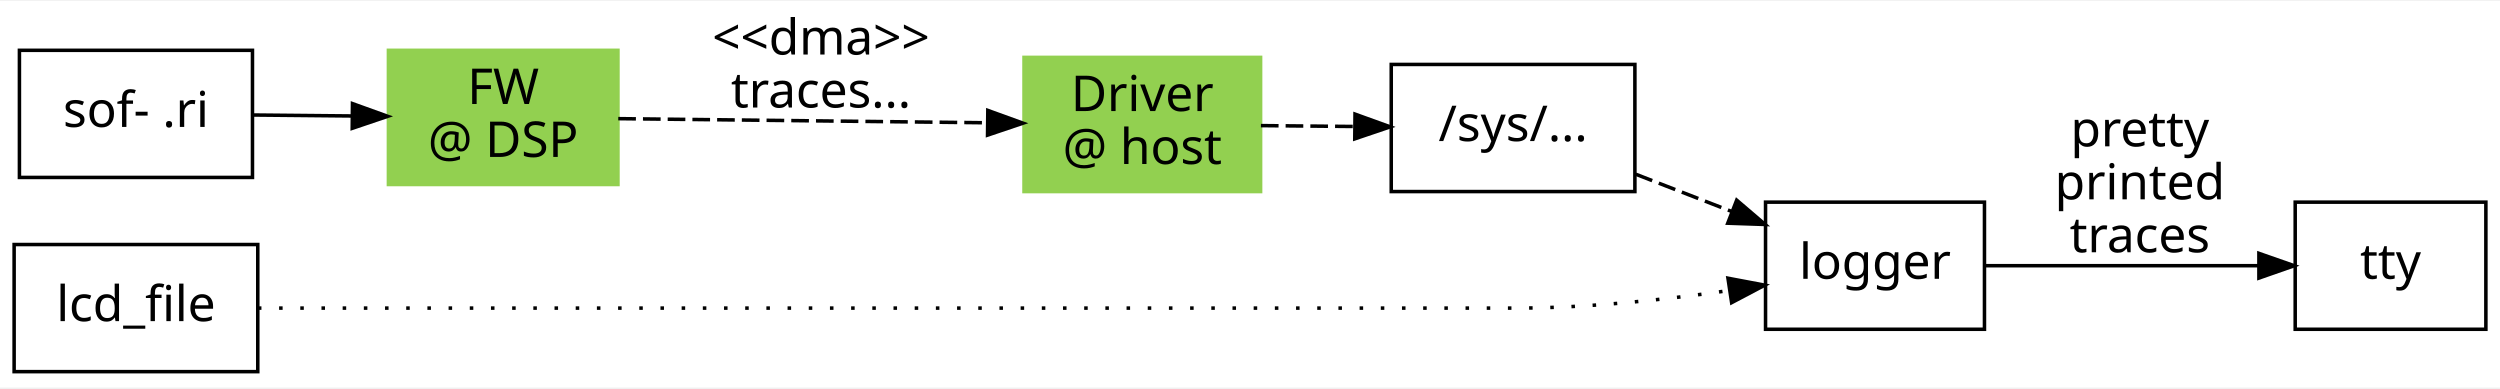
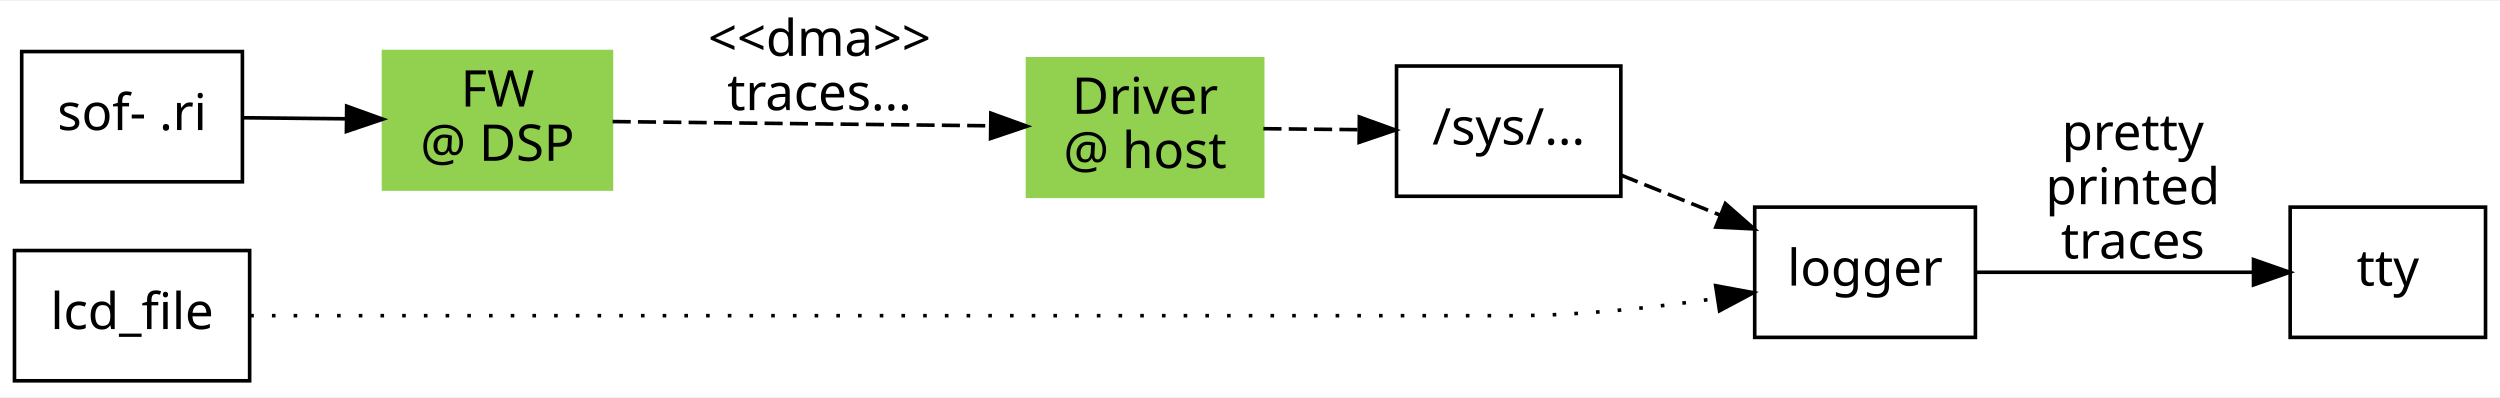
- <svg xmlns="http://www.w3.org/2000/svg" width="708pt" height="110pt" viewBox="0.00 0.00 708.00 109.50">
+ <svg xmlns="http://www.w3.org/2000/svg" width="691pt" height="110pt" viewBox="0.00 0.00 691.00 109.50">
  <g id="graph0" class="graph" transform="scale(1 1) rotate(0) translate(4 105.5)">
-     <polygon fill="white" stroke="transparent" points="-4,4 -4,-105.5 704,-105.5 704,4 -4,4" />
+     <polygon fill="white" stroke="transparent" points="-4,4 -4,-105.5 687,-105.5 687,4 -4,4" />
    <g id="node1" class="node">
-       <polygon fill="none" stroke="black" points="1.5,-55.5 1.5,-91.5 67.5,-91.5 67.5,-55.5 1.5,-55.5" />
-       <text text-anchor="middle" x="34.5" y="-69.8" font-family="verdana" font-size="14.00">sof- .ri</text>
+       <polygon fill="none" stroke="black" points="2,-55.5 2,-91.5 63,-91.5 63,-55.5 2,-55.5" />
+       <text text-anchor="middle" x="32.5" y="-69.8" font-family="verdana" font-size="14.00">sof- .ri</text>
    </g>
    <g id="node3" class="node">
-       <polygon fill="#92d050" stroke="#92d050" points="106,-53.5 106,-91.5 171,-91.5 171,-53.5 106,-53.5" />
-       <text text-anchor="middle" x="138.5" y="-76.3" font-family="verdana" font-size="14.00">FW</text>
-       <text text-anchor="middle" x="138.5" y="-61.3" font-family="verdana" font-size="14.00">@ DSP</text>
+       <polygon fill="#92d050" stroke="#92d050" points="102,-53.5 102,-91.5 165,-91.5 165,-53.5 102,-53.5" />
+       <text text-anchor="middle" x="133.5" y="-76.3" font-family="verdana" font-size="14.00">FW</text>
+       <text text-anchor="middle" x="133.5" y="-61.3" font-family="verdana" font-size="14.00">@ DSP</text>
    </g>
    <g id="edge1" class="edge">
-       <path fill="none" stroke="black" d="M67.77,-73.18C76.59,-73.1 86.28,-73 95.56,-72.91" />
-       <polygon fill="black" stroke="black" points="95.82,-76.41 105.79,-72.81 95.75,-69.41 95.82,-76.41" />
+       <path fill="none" stroke="black" d="M63.2,-73.2C72.15,-73.11 82.14,-73.01 91.68,-72.91" />
+       <polygon fill="black" stroke="black" points="91.82,-76.41 101.79,-72.81 91.75,-69.41 91.82,-76.41" />
    </g>
    <g id="node2" class="node">
-       <polygon fill="none" stroke="black" points="0,-0.5 0,-36.5 69,-36.5 69,-0.5 0,-0.5" />
-       <text text-anchor="middle" x="34.5" y="-14.8" font-family="verdana" font-size="14.00">lcd_file</text>
+       <polygon fill="none" stroke="black" points="0,-0.5 0,-36.5 65,-36.5 65,-0.5 0,-0.5" />
+       <text text-anchor="middle" x="32.5" y="-14.8" font-family="verdana" font-size="14.00">lcd_file</text>
    </g>
    <g id="node6" class="node">
-       <polygon fill="none" stroke="black" points="496,-12.5 496,-48.5 558,-48.5 558,-12.5 496,-12.5" />
-       <text text-anchor="middle" x="527" y="-26.8" font-family="verdana" font-size="14.00">logger</text>
+       <polygon fill="none" stroke="black" points="481,-12.5 481,-48.5 542,-48.5 542,-12.5 481,-12.5" />
+       <text text-anchor="middle" x="511.5" y="-26.8" font-family="verdana" font-size="14.00">logger</text>
    </g>
    <g id="edge5" class="edge">
-       <path fill="none" stroke="black" stroke-dasharray="1,5" d="M69.04,-18.5C88.93,-18.5 114.66,-18.5 137.5,-18.5 137.5,-18.5 137.5,-18.5 425.5,-18.5 445.42,-18.5 467.41,-20.85 485.73,-23.48" />
-       <polygon fill="black" stroke="black" points="485.36,-26.96 495.77,-24.99 486.4,-20.04 485.36,-26.96" />
+       <path fill="none" stroke="black" stroke-dasharray="1,5" d="M65.16,-18.5C84.59,-18.5 109.98,-18.5 132.5,-18.5 132.5,-18.5 132.5,-18.5 414,-18.5 432.59,-18.5 453.05,-20.72 470.33,-23.25" />
+       <polygon fill="black" stroke="black" points="470.21,-26.78 480.63,-24.85 471.28,-19.86 470.21,-26.78" />
    </g>
    <g id="node4" class="node">
-       <polygon fill="#92d050" stroke="#92d050" points="286,-51.5 286,-89.5 353,-89.5 353,-51.5 286,-51.5" />
-       <text text-anchor="middle" x="319.5" y="-74.3" font-family="verdana" font-size="14.00">Driver</text>
-       <text text-anchor="middle" x="319.5" y="-59.3" font-family="verdana" font-size="14.00">@ host</text>
+       <polygon fill="#92d050" stroke="#92d050" points="280,-51.5 280,-89.5 345,-89.5 345,-51.5 280,-51.5" />
+       <text text-anchor="middle" x="312.5" y="-74.3" font-family="verdana" font-size="14.00">Driver</text>
+       <text text-anchor="middle" x="312.5" y="-59.3" font-family="verdana" font-size="14.00">@ host</text>
    </g>
    <g id="edge2" class="edge">
-       <path fill="none" stroke="black" stroke-dasharray="5,2" d="M171.09,-72.15C200.16,-71.82 243.52,-71.34 275.69,-70.98" />
-       <polygon fill="black" stroke="black" points="275.75,-74.48 285.71,-70.87 275.67,-67.48 275.75,-74.48" />
-       <text text-anchor="middle" x="228.5" y="-90.3" font-family="verdana" font-size="14.00">&lt;&lt;dma&gt;&gt;</text>
-       <text text-anchor="middle" x="228.5" y="-75.3" font-family="verdana" font-size="14.00">traces...</text>
+       <path fill="none" stroke="black" stroke-dasharray="5,2" d="M165.33,-72.15C194.16,-71.83 237.46,-71.34 269.45,-70.98" />
+       <polygon fill="black" stroke="black" points="269.87,-74.47 279.83,-70.86 269.79,-67.47 269.87,-74.47" />
+       <text text-anchor="middle" x="222.5" y="-90.3" font-family="verdana" font-size="14.00">&lt;&lt;dma&gt;&gt;</text>
+       <text text-anchor="middle" x="222.5" y="-75.3" font-family="verdana" font-size="14.00">traces...</text>
    </g>
    <g id="node5" class="node">
-       <polygon fill="none" stroke="black" points="390,-51.5 390,-87.5 459,-87.5 459,-51.5 390,-51.5" />
-       <text text-anchor="middle" x="424.5" y="-65.8" font-family="verdana" font-size="14.00">/sys/...</text>
+       <polygon fill="none" stroke="black" points="382,-51.5 382,-87.5 444,-87.5 444,-51.5 382,-51.5" />
+       <text text-anchor="middle" x="413" y="-65.8" font-family="verdana" font-size="14.00">/sys/...</text>
    </g>
    <g id="edge3" class="edge">
-       <path fill="none" stroke="black" stroke-dasharray="5,2" d="M353.09,-70.18C361.48,-70.1 370.64,-70.01 379.5,-69.93" />
-       <polygon fill="black" stroke="black" points="379.74,-73.43 389.7,-69.83 379.67,-66.43 379.74,-73.43" />
+       <path fill="none" stroke="black" stroke-dasharray="5,2" d="M345.21,-70.18C353.62,-70.09 362.81,-70 371.61,-69.91" />
+       <polygon fill="black" stroke="black" points="371.73,-73.41 381.69,-69.81 371.66,-66.41 371.73,-73.41" />
    </g>
    <g id="edge4" class="edge">
-       <path fill="none" stroke="black" stroke-dasharray="5,2" d="M459.24,-56.41C467.96,-53.02 477.41,-49.36 486.39,-45.87" />
-       <polygon fill="black" stroke="black" points="487.83,-49.07 495.89,-42.18 485.3,-42.54 487.83,-49.07" />
+       <path fill="none" stroke="black" stroke-dasharray="5,2" d="M444,-57.37C452.71,-53.86 462.34,-49.96 471.52,-46.26" />
+       <polygon fill="black" stroke="black" points="472.89,-49.48 480.85,-42.48 470.26,-42.99 472.89,-49.48" />
    </g>
    <g id="node7" class="node">
-       <polygon fill="none" stroke="black" points="646,-12.5 646,-48.5 700,-48.5 700,-12.5 646,-12.5" />
-       <text text-anchor="middle" x="673" y="-26.8" font-family="verdana" font-size="14.00">tty</text>
+       <polygon fill="none" stroke="black" points="629,-12.5 629,-48.5 683,-48.5 683,-12.5 629,-12.5" />
+       <text text-anchor="middle" x="656" y="-26.8" font-family="verdana" font-size="14.00">tty</text>
    </g>
    <g id="edge6" class="edge">
-       <path fill="none" stroke="black" d="M558.19,-30.5C580.75,-30.5 611.68,-30.5 635.61,-30.5" />
-       <polygon fill="black" stroke="black" points="635.72,-34 645.72,-30.5 635.72,-27 635.72,-34" />
-       <text text-anchor="middle" x="602" y="-64.3" font-family="verdana" font-size="14.00">pretty</text>
-       <text text-anchor="middle" x="602" y="-49.3" font-family="verdana" font-size="14.00">printed</text>
-       <text text-anchor="middle" x="602" y="-34.3" font-family="verdana" font-size="14.00">traces</text>
+       <path fill="none" stroke="black" d="M542.03,-30.5C564.32,-30.5 595.04,-30.5 618.82,-30.5" />
+       <polygon fill="black" stroke="black" points="618.87,-34 628.87,-30.5 618.87,-27 618.87,-34" />
+       <text text-anchor="middle" x="585.5" y="-64.3" font-family="verdana" font-size="14.00">pretty</text>
+       <text text-anchor="middle" x="585.5" y="-49.3" font-family="verdana" font-size="14.00">printed</text>
+       <text text-anchor="middle" x="585.5" y="-34.3" font-family="verdana" font-size="14.00">traces</text>
    </g>
  </g>
</svg>
